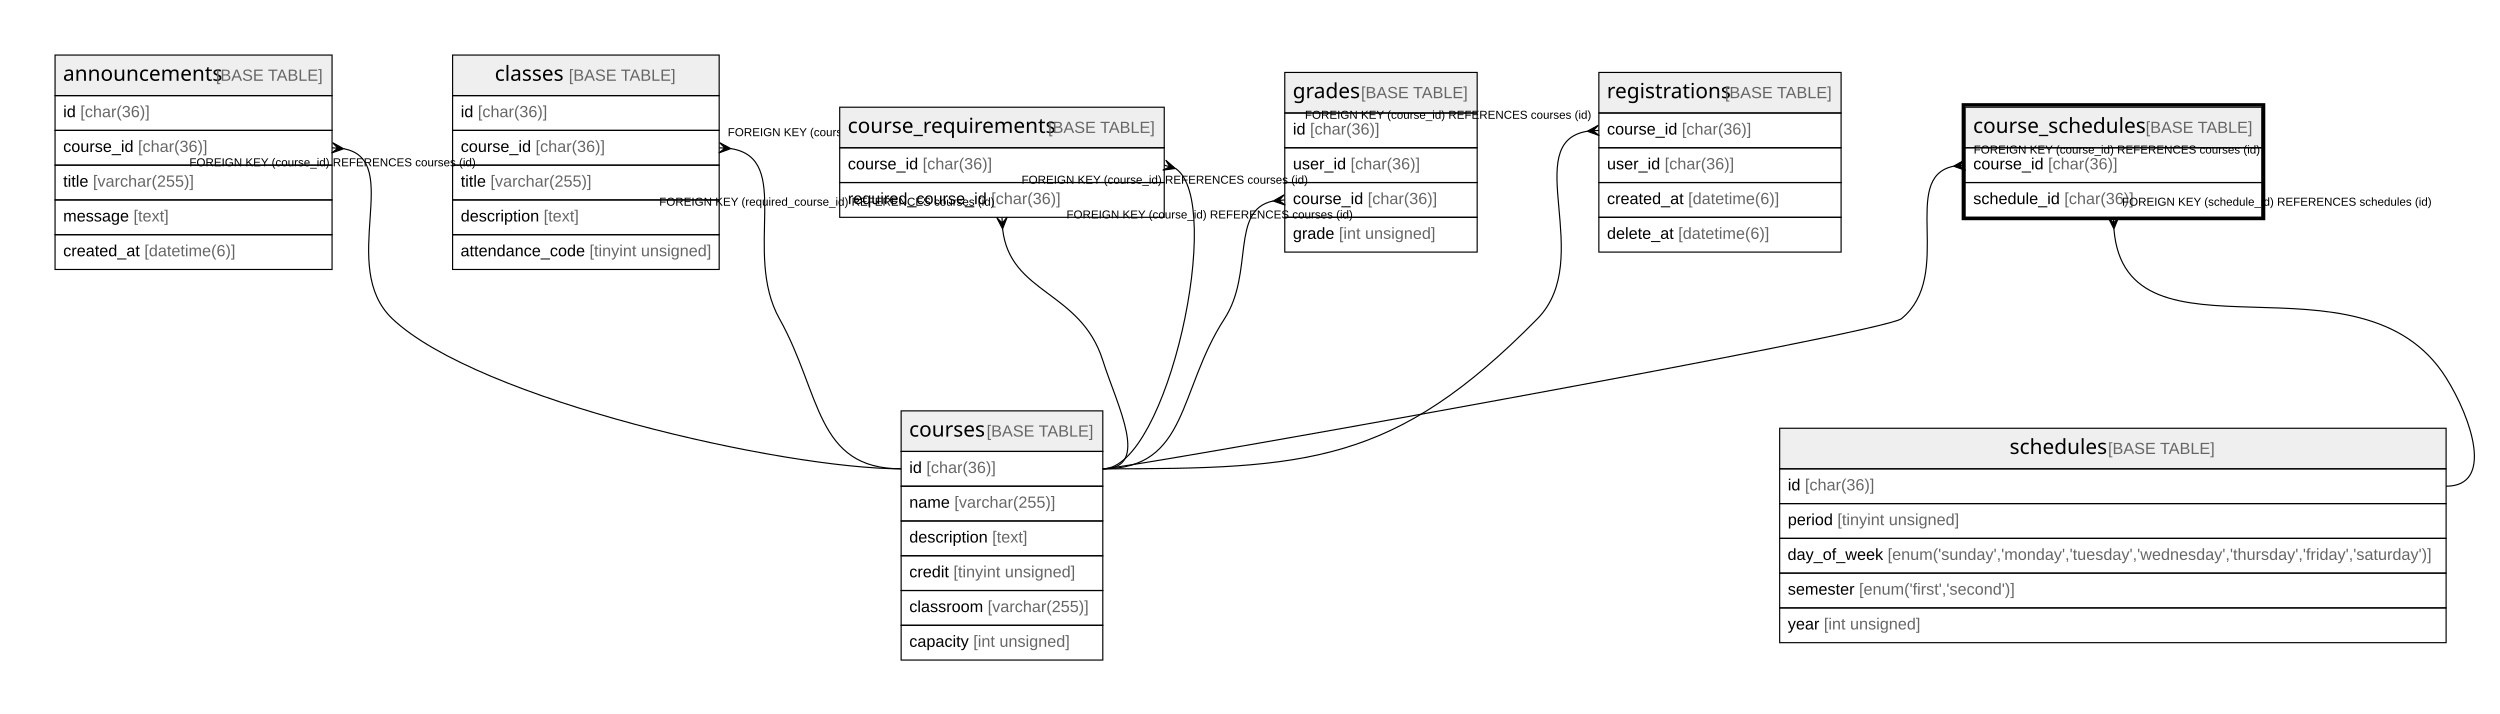
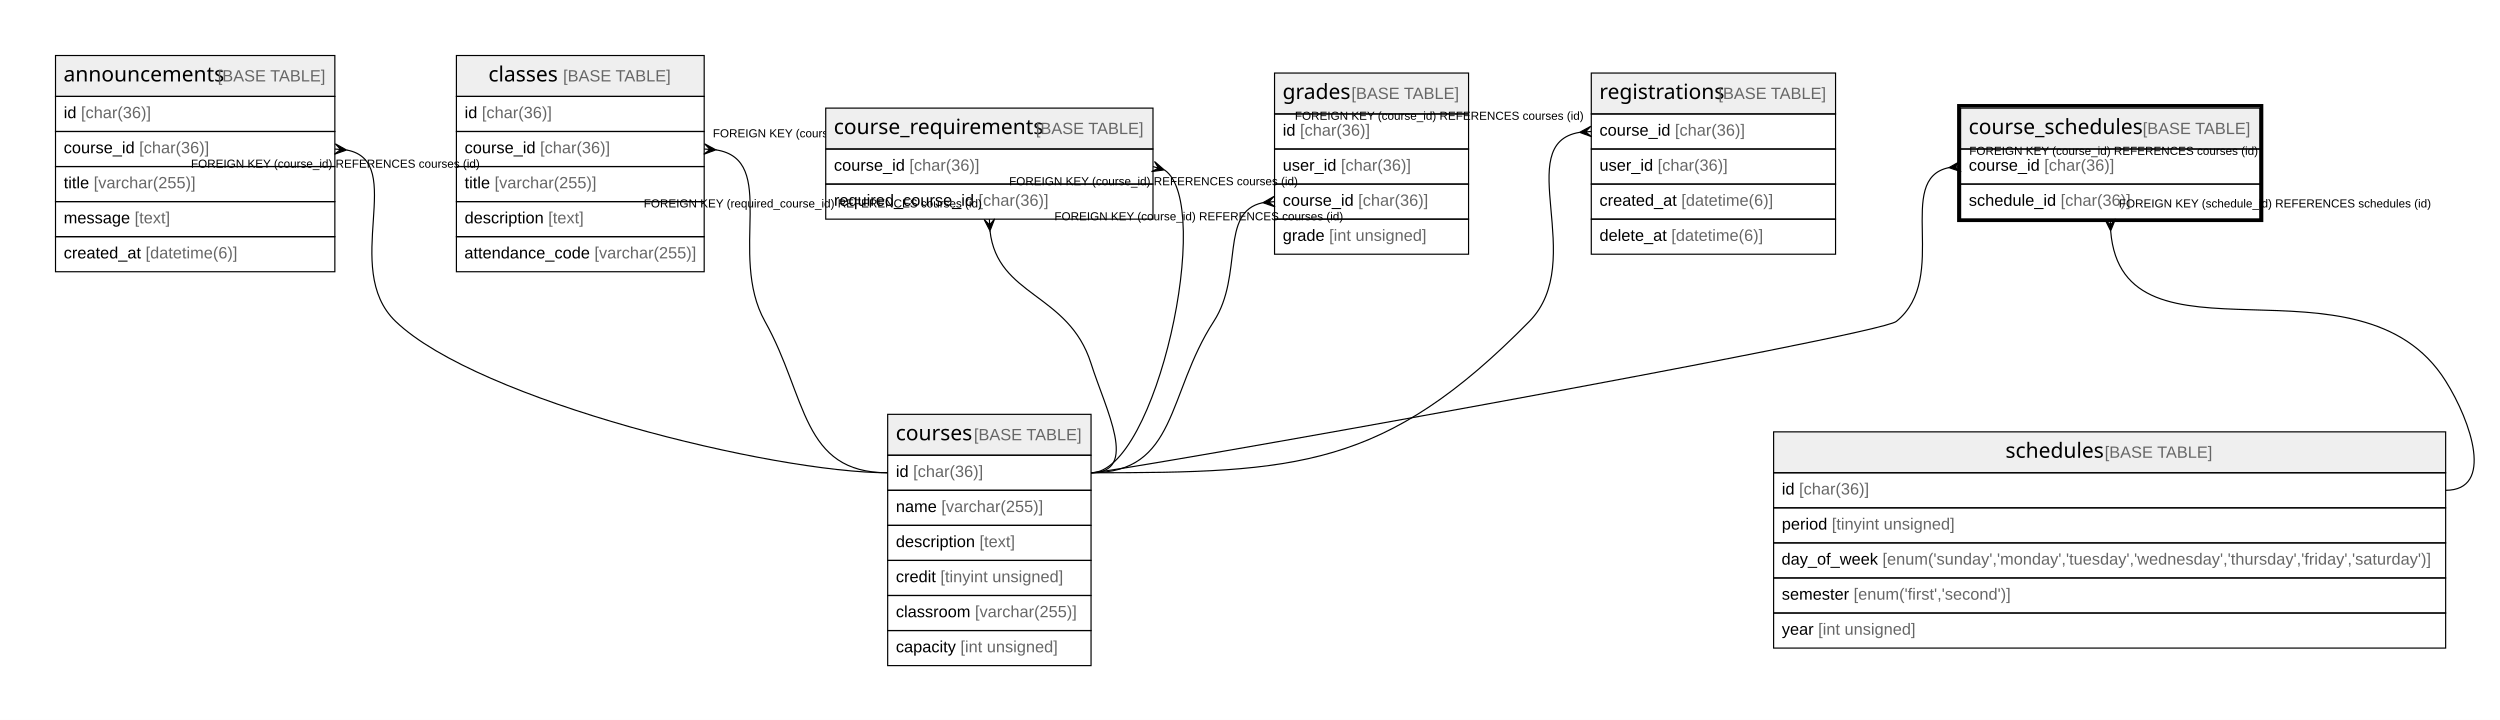
- <svg xmlns="http://www.w3.org/2000/svg" width="2157pt" height="616pt" viewBox="0.00 0.00 2157.00 616.00">
+ <svg xmlns="http://www.w3.org/2000/svg" width="2139pt" height="616pt" viewBox="0.00 0.00 2139.00 616.00">
  <g id="graph0" class="graph" transform="scale(1 1) rotate(0) translate(4 612)">
-     <polygon fill="#ffffff" stroke="transparent" points="-4,4 -4,-612 2153,-612 2153,4 -4,4" />
+     <polygon fill="#ffffff" stroke="transparent" points="-4,4 -4,-612 2135,-612 2135,4 -4,4" />
    <g id="node1" class="node">
-       <polygon fill="#efefef" stroke="transparent" points="1691.5,-484.5 1691.5,-519.5 1947.5,-519.5 1947.5,-484.5 1691.5,-484.5" />
-       <polygon fill="none" stroke="#000000" points="1691.5,-484.5 1691.5,-519.5 1947.5,-519.5 1947.5,-484.5 1691.5,-484.5" />
-       <text text-anchor="start" x="1698.352" y="-497.3" font-family="Arial Bold" font-size="18.00" fill="#000000">course_schedules</text>
-       <text text-anchor="start" x="1843.394" y="-497.3" font-family="Arial" font-size="14.00" fill="#000000"> </text>
-       <text text-anchor="start" x="1847.285" y="-497.3" font-family="Arial" font-size="14.00" fill="#666666">[BASE TABLE]</text>
-       <polygon fill="none" stroke="#000000" points="1691.5,-454.5 1691.5,-484.5 1947.5,-484.5 1947.5,-454.5 1691.5,-454.5" />
-       <text text-anchor="start" x="1698.5" y="-465.9" font-family="Arial" font-size="14.00" fill="#000000">course_id </text>
-       <text text-anchor="start" x="1763.071" y="-465.9" font-family="Arial" font-size="14.00" fill="#666666">[char(36)]</text>
-       <polygon fill="none" stroke="#000000" points="1691.5,-424.5 1691.5,-454.5 1947.5,-454.5 1947.5,-424.5 1691.5,-424.5" />
-       <text text-anchor="start" x="1698.5" y="-435.9" font-family="Arial" font-size="14.00" fill="#000000">schedule_id </text>
-       <text text-anchor="start" x="1777.082" y="-435.9" font-family="Arial" font-size="14.00" fill="#666666">[char(36)]</text>
-       <polygon fill="none" stroke="#000000" stroke-width="3" points="1690,-423.5 1690,-521.5 1949,-521.5 1949,-423.5 1690,-423.5" />
+       <polygon fill="#efefef" stroke="transparent" points="1673.5,-484.5 1673.5,-519.5 1929.5,-519.5 1929.5,-484.5 1673.5,-484.5" />
+       <polygon fill="none" stroke="#000000" points="1673.5,-484.5 1673.5,-519.5 1929.5,-519.5 1929.5,-484.5 1673.5,-484.5" />
+       <text text-anchor="start" x="1680.352" y="-497.3" font-family="Arial Bold" font-size="18.00" fill="#000000">course_schedules</text>
+       <text text-anchor="start" x="1825.394" y="-497.3" font-family="Arial" font-size="14.00" fill="#000000"> </text>
+       <text text-anchor="start" x="1829.285" y="-497.3" font-family="Arial" font-size="14.00" fill="#666666">[BASE TABLE]</text>
+       <polygon fill="none" stroke="#000000" points="1673.5,-454.5 1673.5,-484.5 1929.5,-484.5 1929.5,-454.5 1673.5,-454.5" />
+       <text text-anchor="start" x="1680.5" y="-465.9" font-family="Arial" font-size="14.00" fill="#000000">course_id </text>
+       <text text-anchor="start" x="1745.071" y="-465.9" font-family="Arial" font-size="14.00" fill="#666666">[char(36)]</text>
+       <polygon fill="none" stroke="#000000" points="1673.5,-424.5 1673.5,-454.5 1929.5,-454.5 1929.5,-424.5 1673.5,-424.5" />
+       <text text-anchor="start" x="1680.5" y="-435.9" font-family="Arial" font-size="14.00" fill="#000000">schedule_id </text>
+       <text text-anchor="start" x="1759.082" y="-435.9" font-family="Arial" font-size="14.00" fill="#666666">[char(36)]</text>
+       <polygon fill="none" stroke="#000000" stroke-width="3" points="1672,-423.5 1672,-521.5 1931,-521.5 1931,-423.5 1672,-423.5" />
    </g>
    <g id="node2" class="node">
-       <polygon fill="#efefef" stroke="transparent" points="773.5,-222.5 773.5,-257.5 947.5,-257.5 947.5,-222.5 773.5,-222.5" />
-       <polygon fill="none" stroke="#000000" points="773.5,-222.5 773.5,-257.5 947.5,-257.5 947.5,-222.5 773.5,-222.5" />
-       <text text-anchor="start" x="780.368" y="-235.3" font-family="Arial Bold" font-size="18.00" fill="#000000">courses</text>
-       <text text-anchor="start" x="843.379" y="-235.3" font-family="Arial" font-size="14.00" fill="#000000"> </text>
-       <text text-anchor="start" x="847.269" y="-235.3" font-family="Arial" font-size="14.00" fill="#666666">[BASE TABLE]</text>
-       <polygon fill="none" stroke="#000000" points="773.5,-192.5 773.5,-222.5 947.5,-222.5 947.5,-192.5 773.5,-192.5" />
-       <text text-anchor="start" x="780.5" y="-203.9" font-family="Arial" font-size="14.00" fill="#000000">id </text>
-       <text text-anchor="start" x="795.28" y="-203.9" font-family="Arial" font-size="14.00" fill="#666666">[char(36)]</text>
-       <polygon fill="none" stroke="#000000" points="773.5,-162.5 773.5,-192.5 947.5,-192.5 947.5,-162.5 773.5,-162.5" />
-       <text text-anchor="start" x="780.5" y="-173.9" font-family="Arial" font-size="14.00" fill="#000000">name </text>
-       <text text-anchor="start" x="819.399" y="-173.9" font-family="Arial" font-size="14.00" fill="#666666">[varchar(255)]</text>
-       <polygon fill="none" stroke="#000000" points="773.5,-132.5 773.5,-162.5 947.5,-162.5 947.5,-132.5 773.5,-132.5" />
-       <text text-anchor="start" x="780.5" y="-143.9" font-family="Arial" font-size="14.00" fill="#000000">description </text>
-       <text text-anchor="start" x="852.068" y="-143.9" font-family="Arial" font-size="14.00" fill="#666666">[text]</text>
-       <polygon fill="none" stroke="#000000" points="773.5,-102.5 773.5,-132.5 947.5,-132.5 947.5,-102.5 773.5,-102.5" />
-       <text text-anchor="start" x="780.5" y="-113.9" font-family="Arial" font-size="14.00" fill="#000000">credit </text>
-       <text text-anchor="start" x="818.614" y="-113.9" font-family="Arial" font-size="14.00" fill="#666666">[tinyint unsigned]</text>
-       <polygon fill="none" stroke="#000000" points="773.5,-72.5 773.5,-102.5 947.5,-102.5 947.5,-72.5 773.5,-72.5" />
-       <text text-anchor="start" x="780.5" y="-83.9" font-family="Arial" font-size="14.00" fill="#000000">classroom </text>
-       <text text-anchor="start" x="848.166" y="-83.9" font-family="Arial" font-size="14.00" fill="#666666">[varchar(255)]</text>
-       <polygon fill="none" stroke="#000000" points="773.5,-42.5 773.5,-72.5 947.5,-72.5 947.5,-42.5 773.5,-42.5" />
-       <text text-anchor="start" x="780.5" y="-53.9" font-family="Arial" font-size="14.00" fill="#000000">capacity </text>
-       <text text-anchor="start" x="835.736" y="-53.9" font-family="Arial" font-size="14.00" fill="#666666">[int unsigned]</text>
+       <polygon fill="#efefef" stroke="transparent" points="755.5,-222.5 755.5,-257.5 929.5,-257.5 929.5,-222.5 755.5,-222.5" />
+       <polygon fill="none" stroke="#000000" points="755.5,-222.5 755.5,-257.5 929.5,-257.5 929.5,-222.5 755.5,-222.5" />
+       <text text-anchor="start" x="762.368" y="-235.3" font-family="Arial Bold" font-size="18.00" fill="#000000">courses</text>
+       <text text-anchor="start" x="825.379" y="-235.3" font-family="Arial" font-size="14.00" fill="#000000"> </text>
+       <text text-anchor="start" x="829.269" y="-235.3" font-family="Arial" font-size="14.00" fill="#666666">[BASE TABLE]</text>
+       <polygon fill="none" stroke="#000000" points="755.5,-192.5 755.5,-222.5 929.5,-222.5 929.5,-192.5 755.5,-192.5" />
+       <text text-anchor="start" x="762.5" y="-203.9" font-family="Arial" font-size="14.00" fill="#000000">id </text>
+       <text text-anchor="start" x="777.28" y="-203.9" font-family="Arial" font-size="14.00" fill="#666666">[char(36)]</text>
+       <polygon fill="none" stroke="#000000" points="755.5,-162.5 755.5,-192.5 929.5,-192.5 929.5,-162.5 755.5,-162.5" />
+       <text text-anchor="start" x="762.5" y="-173.9" font-family="Arial" font-size="14.00" fill="#000000">name </text>
+       <text text-anchor="start" x="801.399" y="-173.9" font-family="Arial" font-size="14.00" fill="#666666">[varchar(255)]</text>
+       <polygon fill="none" stroke="#000000" points="755.5,-132.5 755.5,-162.5 929.5,-162.5 929.5,-132.5 755.5,-132.5" />
+       <text text-anchor="start" x="762.5" y="-143.9" font-family="Arial" font-size="14.00" fill="#000000">description </text>
+       <text text-anchor="start" x="834.068" y="-143.9" font-family="Arial" font-size="14.00" fill="#666666">[text]</text>
+       <polygon fill="none" stroke="#000000" points="755.5,-102.5 755.5,-132.5 929.5,-132.5 929.5,-102.5 755.5,-102.5" />
+       <text text-anchor="start" x="762.5" y="-113.9" font-family="Arial" font-size="14.00" fill="#000000">credit </text>
+       <text text-anchor="start" x="800.614" y="-113.9" font-family="Arial" font-size="14.00" fill="#666666">[tinyint unsigned]</text>
+       <polygon fill="none" stroke="#000000" points="755.5,-72.5 755.5,-102.5 929.5,-102.5 929.5,-72.5 755.5,-72.5" />
+       <text text-anchor="start" x="762.5" y="-83.9" font-family="Arial" font-size="14.00" fill="#000000">classroom </text>
+       <text text-anchor="start" x="830.166" y="-83.9" font-family="Arial" font-size="14.00" fill="#666666">[varchar(255)]</text>
+       <polygon fill="none" stroke="#000000" points="755.5,-42.5 755.5,-72.5 929.5,-72.5 929.5,-42.5 755.5,-42.5" />
+       <text text-anchor="start" x="762.5" y="-53.9" font-family="Arial" font-size="14.00" fill="#000000">capacity </text>
+       <text text-anchor="start" x="817.736" y="-53.9" font-family="Arial" font-size="14.00" fill="#666666">[int unsigned]</text>
    </g>
    <g id="edge1" class="edge">
-       <path fill="none" stroke="#000000" d="M1681.503,-468.578C1634.198,-458.859 1683.114,-374.816 1636.5,-337 1621.377,-324.731 966.974,-207.5 947.5,-207.5" />
-       <polygon fill="#000000" stroke="#000000" points="1681.542,-468.582 1691.087,-473.981 1686.521,-469.041 1691.5,-469.5 1691.5,-469.5 1691.5,-469.5 1686.521,-469.041 1691.913,-465.019 1681.542,-468.582 1681.542,-468.582" />
-       <text text-anchor="start" x="1698.886" y="-479.5" font-family="Arial" font-size="10.00" fill="#000000">FOREIGN KEY (course_id) REFERENCES courses (id)</text>
+       <path fill="none" stroke="#000000" d="M1663.503,-468.578C1616.198,-458.859 1665.114,-374.816 1618.5,-337 1603.377,-324.731 948.974,-207.5 929.5,-207.5" />
+       <polygon fill="#000000" stroke="#000000" points="1663.542,-468.582 1673.087,-473.981 1668.521,-469.041 1673.5,-469.5 1673.5,-469.5 1673.5,-469.5 1668.521,-469.041 1673.913,-465.019 1663.542,-468.582 1663.542,-468.582" />
+       <text text-anchor="start" x="1680.886" y="-479.5" font-family="Arial" font-size="10.00" fill="#000000">FOREIGN KEY (course_id) REFERENCES courses (id)</text>
    </g>
    <g id="node8" class="node">
-       <polygon fill="#efefef" stroke="transparent" points="1531.5,-207.5 1531.5,-242.5 2106.5,-242.5 2106.5,-207.5 1531.5,-207.5" />
-       <polygon fill="none" stroke="#000000" points="1531.5,-207.5 1531.5,-242.5 2106.5,-242.5 2106.5,-207.5 1531.5,-207.5" />
-       <text text-anchor="start" x="1729.861" y="-220.3" font-family="Arial Bold" font-size="18.00" fill="#000000">schedules</text>
-       <text text-anchor="start" x="1810.886" y="-220.3" font-family="Arial" font-size="14.00" fill="#000000"> </text>
-       <text text-anchor="start" x="1814.776" y="-220.3" font-family="Arial" font-size="14.00" fill="#666666">[BASE TABLE]</text>
-       <polygon fill="none" stroke="#000000" points="1531.5,-177.5 1531.5,-207.5 2106.5,-207.5 2106.5,-177.5 1531.5,-177.5" />
-       <text text-anchor="start" x="1538.5" y="-188.9" font-family="Arial" font-size="14.00" fill="#000000">id </text>
-       <text text-anchor="start" x="1553.28" y="-188.9" font-family="Arial" font-size="14.00" fill="#666666">[char(36)]</text>
-       <polygon fill="none" stroke="#000000" points="1531.5,-147.5 1531.5,-177.5 2106.5,-177.5 2106.5,-147.5 1531.5,-147.5" />
-       <text text-anchor="start" x="1538.5" y="-158.9" font-family="Arial" font-size="14.00" fill="#000000">period </text>
-       <text text-anchor="start" x="1581.288" y="-158.9" font-family="Arial" font-size="14.00" fill="#666666">[tinyint unsigned]</text>
-       <polygon fill="none" stroke="#000000" points="1531.5,-117.5 1531.5,-147.5 2106.5,-147.5 2106.5,-117.5 1531.5,-117.5" />
-       <text text-anchor="start" x="1538.276" y="-128.9" font-family="Arial" font-size="14.00" fill="#000000">day_of_week </text>
-       <text text-anchor="start" x="1624.642" y="-128.9" font-family="Arial" font-size="14.00" fill="#666666">[enum('sunday','monday','tuesday','wednesday','thursday','friday','saturday')]</text>
-       <polygon fill="none" stroke="#000000" points="1531.5,-87.5 1531.5,-117.5 2106.5,-117.5 2106.5,-87.5 1531.5,-87.5" />
-       <text text-anchor="start" x="1538.5" y="-98.9" font-family="Arial" font-size="14.00" fill="#000000">semester </text>
-       <text text-anchor="start" x="1599.95" y="-98.9" font-family="Arial" font-size="14.00" fill="#666666">[enum('first','second')]</text>
-       <polygon fill="none" stroke="#000000" points="1531.5,-57.5 1531.5,-87.5 2106.5,-87.5 2106.5,-57.5 1531.5,-57.5" />
-       <text text-anchor="start" x="1538.5" y="-68.9" font-family="Arial" font-size="14.00" fill="#000000">year </text>
-       <text text-anchor="start" x="1569.616" y="-68.9" font-family="Arial" font-size="14.00" fill="#666666">[int unsigned]</text>
+       <polygon fill="#efefef" stroke="transparent" points="1513.5,-207.5 1513.5,-242.5 2088.5,-242.5 2088.5,-207.5 1513.5,-207.5" />
+       <polygon fill="none" stroke="#000000" points="1513.5,-207.5 1513.5,-242.5 2088.5,-242.5 2088.5,-207.5 1513.5,-207.5" />
+       <text text-anchor="start" x="1711.861" y="-220.3" font-family="Arial Bold" font-size="18.00" fill="#000000">schedules</text>
+       <text text-anchor="start" x="1792.886" y="-220.3" font-family="Arial" font-size="14.00" fill="#000000"> </text>
+       <text text-anchor="start" x="1796.776" y="-220.3" font-family="Arial" font-size="14.00" fill="#666666">[BASE TABLE]</text>
+       <polygon fill="none" stroke="#000000" points="1513.5,-177.5 1513.5,-207.5 2088.5,-207.5 2088.5,-177.5 1513.5,-177.5" />
+       <text text-anchor="start" x="1520.5" y="-188.9" font-family="Arial" font-size="14.00" fill="#000000">id </text>
+       <text text-anchor="start" x="1535.28" y="-188.9" font-family="Arial" font-size="14.00" fill="#666666">[char(36)]</text>
+       <polygon fill="none" stroke="#000000" points="1513.5,-147.5 1513.5,-177.5 2088.5,-177.5 2088.5,-147.5 1513.5,-147.5" />
+       <text text-anchor="start" x="1520.5" y="-158.9" font-family="Arial" font-size="14.00" fill="#000000">period </text>
+       <text text-anchor="start" x="1563.288" y="-158.9" font-family="Arial" font-size="14.00" fill="#666666">[tinyint unsigned]</text>
+       <polygon fill="none" stroke="#000000" points="1513.5,-117.5 1513.5,-147.5 2088.5,-147.5 2088.5,-117.5 1513.5,-117.5" />
+       <text text-anchor="start" x="1520.276" y="-128.9" font-family="Arial" font-size="14.00" fill="#000000">day_of_week </text>
+       <text text-anchor="start" x="1606.642" y="-128.9" font-family="Arial" font-size="14.00" fill="#666666">[enum('sunday','monday','tuesday','wednesday','thursday','friday','saturday')]</text>
+       <polygon fill="none" stroke="#000000" points="1513.5,-87.5 1513.5,-117.5 2088.5,-117.5 2088.5,-87.5 1513.5,-87.5" />
+       <text text-anchor="start" x="1520.5" y="-98.9" font-family="Arial" font-size="14.00" fill="#000000">semester </text>
+       <text text-anchor="start" x="1581.95" y="-98.9" font-family="Arial" font-size="14.00" fill="#666666">[enum('first','second')]</text>
+       <polygon fill="none" stroke="#000000" points="1513.5,-57.5 1513.5,-87.5 2088.5,-87.5 2088.5,-57.5 1513.5,-57.5" />
+       <text text-anchor="start" x="1520.5" y="-68.9" font-family="Arial" font-size="14.00" fill="#000000">year </text>
+       <text text-anchor="start" x="1551.616" y="-68.9" font-family="Arial" font-size="14.00" fill="#666666">[int unsigned]</text>
    </g>
    <g id="edge8" class="edge">
-       <path fill="none" stroke="#000000" d="M1819.904,-414.215C1830.162,-288.962 2033.108,-402.908 2106.5,-286 2128.595,-250.805 2148.056,-192.5 2106.5,-192.5" />
-       <polygon fill="#000000" stroke="#000000" points="1819.892,-414.508 1815.004,-424.323 1819.696,-419.504 1819.5,-424.5 1819.5,-424.5 1819.5,-424.5 1819.696,-419.504 1823.996,-424.677 1819.892,-414.508 1819.892,-414.508" />
-       <text text-anchor="start" x="1826.878" y="-434.5" font-family="Arial" font-size="10.00" fill="#000000">FOREIGN KEY (schedule_id) REFERENCES schedules (id)</text>
+       <path fill="none" stroke="#000000" d="M1801.904,-414.215C1812.162,-288.962 2015.108,-402.908 2088.5,-286 2110.595,-250.805 2130.056,-192.5 2088.5,-192.5" />
+       <polygon fill="#000000" stroke="#000000" points="1801.892,-414.508 1797.004,-424.323 1801.696,-419.504 1801.5,-424.5 1801.5,-424.5 1801.5,-424.5 1801.696,-419.504 1805.996,-424.677 1801.892,-414.508 1801.892,-414.508" />
+       <text text-anchor="start" x="1808.878" y="-434.5" font-family="Arial" font-size="10.00" fill="#000000">FOREIGN KEY (schedule_id) REFERENCES schedules (id)</text>
    </g>
    <g id="node3" class="node">
      <polygon fill="#efefef" stroke="transparent" points="43.5,-529.5 43.5,-564.5 282.5,-564.5 282.5,-529.5 43.5,-529.5" />
      <polygon fill="none" stroke="#000000" points="43.5,-529.5 43.5,-564.5 282.5,-564.5 282.5,-529.5 43.5,-529.5" />
      <text text-anchor="start" x="50.348" y="-542.3" font-family="Arial Bold" font-size="18.00" fill="#000000">announcements</text>
      <text text-anchor="start" x="178.398" y="-542.3" font-family="Arial" font-size="14.00" fill="#000000"> </text>
      <text text-anchor="start" x="182.289" y="-542.3" font-family="Arial" font-size="14.00" fill="#666666">[BASE TABLE]</text>
      <polygon fill="none" stroke="#000000" points="43.5,-499.5 43.5,-529.5 282.5,-529.5 282.5,-499.5 43.5,-499.5" />
      <text text-anchor="start" x="50.5" y="-510.9" font-family="Arial" font-size="14.00" fill="#000000">id </text>
      <text text-anchor="start" x="65.28" y="-510.9" font-family="Arial" font-size="14.00" fill="#666666">[char(36)]</text>
      <polygon fill="none" stroke="#000000" points="43.5,-469.5 43.5,-499.5 282.5,-499.5 282.5,-469.5 43.5,-469.5" />
      <text text-anchor="start" x="50.5" y="-480.9" font-family="Arial" font-size="14.00" fill="#000000">course_id </text>
      <text text-anchor="start" x="115.071" y="-480.9" font-family="Arial" font-size="14.00" fill="#666666">[char(36)]</text>
      <polygon fill="none" stroke="#000000" points="43.5,-439.5 43.5,-469.5 282.5,-469.5 282.5,-439.5 43.5,-439.5" />
      <text text-anchor="start" x="50.5" y="-450.9" font-family="Arial" font-size="14.00" fill="#000000">title </text>
      <text text-anchor="start" x="76.168" y="-450.9" font-family="Arial" font-size="14.00" fill="#666666">[varchar(255)]</text>
      <polygon fill="none" stroke="#000000" points="43.5,-409.5 43.5,-439.5 282.5,-439.5 282.5,-409.5 43.5,-409.5" />
      <text text-anchor="start" x="50.5" y="-420.9" font-family="Arial" font-size="14.00" fill="#000000">message </text>
      <text text-anchor="start" x="111.182" y="-420.9" font-family="Arial" font-size="14.00" fill="#666666">[text]</text>
      <polygon fill="none" stroke="#000000" points="43.5,-379.5 43.5,-409.5 282.5,-409.5 282.5,-379.5 43.5,-379.5" />
      <text text-anchor="start" x="50.5" y="-390.9" font-family="Arial" font-size="14.00" fill="#000000">created_at </text>
      <text text-anchor="start" x="120.528" y="-390.9" font-family="Arial" font-size="14.00" fill="#666666">[datetime(6)]</text>
    </g>
    <g id="edge2" class="edge">
-       <path fill="none" stroke="#000000" d="M292.713,-483.631C344.935,-473.756 286.843,-382.238 334.5,-337 408.269,-266.976 671.788,-207.5 773.5,-207.5" />
-       <polygon fill="#000000" stroke="#000000" points="292.464,-483.652 282.118,-480.016 287.482,-484.076 282.5,-484.5 282.5,-484.5 282.5,-484.5 287.482,-484.076 282.882,-488.984 292.464,-483.652 292.464,-483.652" />
+       <path fill="none" stroke="#000000" d="M292.715,-483.633C344.964,-473.786 287.105,-382.512 334.5,-337 405.101,-269.204 657.618,-207.5 755.5,-207.5" />
+       <polygon fill="#000000" stroke="#000000" points="292.464,-483.654 282.12,-480.016 287.482,-484.077 282.5,-484.5 282.5,-484.5 282.5,-484.5 287.482,-484.077 282.88,-488.984 292.464,-483.654 292.464,-483.654" />
      <text text-anchor="start" x="159.386" y="-468.5" font-family="Arial" font-size="10.00" fill="#000000">FOREIGN KEY (course_id) REFERENCES courses (id)</text>
    </g>
    <g id="node4" class="node">
-       <polygon fill="#efefef" stroke="transparent" points="386.5,-529.5 386.5,-564.5 616.5,-564.5 616.5,-529.5 386.5,-529.5" />
-       <polygon fill="none" stroke="#000000" points="386.5,-529.5 386.5,-564.5 616.5,-564.5 616.5,-529.5 386.5,-529.5" />
-       <text text-anchor="start" x="422.87" y="-542.3" font-family="Arial Bold" font-size="18.00" fill="#000000">classes</text>
-       <text text-anchor="start" x="482.876" y="-542.3" font-family="Arial" font-size="14.00" fill="#000000"> </text>
-       <text text-anchor="start" x="486.767" y="-542.3" font-family="Arial" font-size="14.00" fill="#666666">[BASE TABLE]</text>
-       <polygon fill="none" stroke="#000000" points="386.5,-499.5 386.5,-529.5 616.5,-529.5 616.5,-499.5 386.5,-499.5" />
+       <polygon fill="#efefef" stroke="transparent" points="386.5,-529.5 386.5,-564.5 598.5,-564.5 598.5,-529.5 386.5,-529.5" />
+       <polygon fill="none" stroke="#000000" points="386.5,-529.5 386.5,-564.5 598.5,-564.5 598.5,-529.5 386.5,-529.5" />
+       <text text-anchor="start" x="413.87" y="-542.3" font-family="Arial Bold" font-size="18.00" fill="#000000">classes</text>
+       <text text-anchor="start" x="473.876" y="-542.3" font-family="Arial" font-size="14.00" fill="#000000"> </text>
+       <text text-anchor="start" x="477.767" y="-542.3" font-family="Arial" font-size="14.00" fill="#666666">[BASE TABLE]</text>
+       <polygon fill="none" stroke="#000000" points="386.5,-499.5 386.5,-529.5 598.5,-529.5 598.5,-499.5 386.5,-499.5" />
      <text text-anchor="start" x="393.5" y="-510.9" font-family="Arial" font-size="14.00" fill="#000000">id </text>
      <text text-anchor="start" x="408.28" y="-510.9" font-family="Arial" font-size="14.00" fill="#666666">[char(36)]</text>
-       <polygon fill="none" stroke="#000000" points="386.5,-469.5 386.5,-499.5 616.5,-499.5 616.5,-469.5 386.5,-469.5" />
+       <polygon fill="none" stroke="#000000" points="386.5,-469.5 386.5,-499.5 598.5,-499.5 598.5,-469.5 386.5,-469.5" />
      <text text-anchor="start" x="393.5" y="-480.9" font-family="Arial" font-size="14.00" fill="#000000">course_id </text>
      <text text-anchor="start" x="458.071" y="-480.9" font-family="Arial" font-size="14.00" fill="#666666">[char(36)]</text>
-       <polygon fill="none" stroke="#000000" points="386.5,-439.5 386.5,-469.5 616.5,-469.5 616.5,-439.5 386.5,-439.5" />
+       <polygon fill="none" stroke="#000000" points="386.5,-439.5 386.5,-469.5 598.5,-469.5 598.5,-439.5 386.5,-439.5" />
      <text text-anchor="start" x="393.5" y="-450.9" font-family="Arial" font-size="14.00" fill="#000000">title </text>
      <text text-anchor="start" x="419.168" y="-450.9" font-family="Arial" font-size="14.00" fill="#666666">[varchar(255)]</text>
-       <polygon fill="none" stroke="#000000" points="386.5,-409.5 386.5,-439.5 616.5,-439.5 616.5,-409.5 386.5,-409.5" />
+       <polygon fill="none" stroke="#000000" points="386.5,-409.5 386.5,-439.5 598.5,-439.5 598.5,-409.5 386.5,-409.5" />
      <text text-anchor="start" x="393.5" y="-420.9" font-family="Arial" font-size="14.00" fill="#000000">description </text>
      <text text-anchor="start" x="465.068" y="-420.9" font-family="Arial" font-size="14.00" fill="#666666">[text]</text>
-       <polygon fill="none" stroke="#000000" points="386.5,-379.5 386.5,-409.5 616.5,-409.5 616.5,-379.5 386.5,-379.5" />
-       <text text-anchor="start" x="393.343" y="-390.9" font-family="Arial" font-size="14.00" fill="#000000">attendance_code </text>
-       <text text-anchor="start" x="504.623" y="-390.9" font-family="Arial" font-size="14.00" fill="#666666">[tinyint unsigned]</text>
+       <polygon fill="none" stroke="#000000" points="386.5,-379.5 386.5,-409.5 598.5,-409.5 598.5,-379.5 386.5,-379.5" />
+       <text text-anchor="start" x="393.3" y="-390.9" font-family="Arial" font-size="14.00" fill="#000000">attendance_code </text>
+       <text text-anchor="start" x="504.581" y="-390.9" font-family="Arial" font-size="14.00" fill="#666666">[varchar(255)]</text>
    </g>
    <g id="edge3" class="edge">
-       <path fill="none" stroke="#000000" d="M626.518,-483.792C680.821,-475.414 636.349,-394.462 668.5,-337 704.68,-272.336 699.403,-207.5 773.5,-207.5" />
-       <polygon fill="#000000" stroke="#000000" points="626.475,-483.795 616.183,-480.011 621.488,-484.147 616.5,-484.5 616.5,-484.5 616.5,-484.5 621.488,-484.147 616.817,-488.989 626.475,-483.795 626.475,-483.795" />
-       <text text-anchor="start" x="623.886" y="-494.5" font-family="Arial" font-size="10.00" fill="#000000">FOREIGN KEY (course_id) REFERENCES courses (id)</text>
+       <path fill="none" stroke="#000000" d="M608.518,-483.792C662.821,-475.414 618.349,-394.462 650.5,-337 686.68,-272.336 681.403,-207.5 755.5,-207.5" />
+       <polygon fill="#000000" stroke="#000000" points="608.475,-483.795 598.183,-480.011 603.488,-484.147 598.5,-484.5 598.5,-484.5 598.5,-484.5 603.488,-484.147 598.817,-488.989 608.475,-483.795 608.475,-483.795" />
+       <text text-anchor="start" x="605.886" y="-494.5" font-family="Arial" font-size="10.00" fill="#000000">FOREIGN KEY (course_id) REFERENCES courses (id)</text>
    </g>
    <g id="node5" class="node">
-       <polygon fill="#efefef" stroke="transparent" points="720.5,-484.5 720.5,-519.5 1000.5,-519.5 1000.5,-484.5 720.5,-484.5" />
-       <polygon fill="none" stroke="#000000" points="720.5,-484.5 720.5,-519.5 1000.5,-519.5 1000.5,-484.5 720.5,-484.5" />
-       <text text-anchor="start" x="727.36" y="-497.3" font-family="Arial Bold" font-size="18.00" fill="#000000">course_requirements</text>
-       <text text-anchor="start" x="896.387" y="-497.3" font-family="Arial" font-size="14.00" fill="#000000"> </text>
-       <text text-anchor="start" x="900.277" y="-497.3" font-family="Arial" font-size="14.00" fill="#666666">[BASE TABLE]</text>
-       <polygon fill="none" stroke="#000000" points="720.5,-454.5 720.5,-484.5 1000.5,-484.5 1000.5,-454.5 720.5,-454.5" />
-       <text text-anchor="start" x="727.5" y="-465.9" font-family="Arial" font-size="14.00" fill="#000000">course_id </text>
-       <text text-anchor="start" x="792.071" y="-465.9" font-family="Arial" font-size="14.00" fill="#666666">[char(36)]</text>
-       <polygon fill="none" stroke="#000000" points="720.5,-424.5 720.5,-454.5 1000.5,-454.5 1000.5,-424.5 720.5,-424.5" />
-       <text text-anchor="start" x="727.5" y="-435.9" font-family="Arial" font-size="14.00" fill="#000000">required_course_id </text>
-       <text text-anchor="start" x="851.194" y="-435.9" font-family="Arial" font-size="14.00" fill="#666666">[char(36)]</text>
+       <polygon fill="#efefef" stroke="transparent" points="702.5,-484.5 702.5,-519.5 982.5,-519.5 982.5,-484.5 702.5,-484.5" />
+       <polygon fill="none" stroke="#000000" points="702.5,-484.5 702.5,-519.5 982.5,-519.5 982.5,-484.5 702.5,-484.5" />
+       <text text-anchor="start" x="709.36" y="-497.3" font-family="Arial Bold" font-size="18.00" fill="#000000">course_requirements</text>
+       <text text-anchor="start" x="878.387" y="-497.3" font-family="Arial" font-size="14.00" fill="#000000"> </text>
+       <text text-anchor="start" x="882.277" y="-497.3" font-family="Arial" font-size="14.00" fill="#666666">[BASE TABLE]</text>
+       <polygon fill="none" stroke="#000000" points="702.5,-454.5 702.5,-484.5 982.5,-484.5 982.5,-454.5 702.5,-454.5" />
+       <text text-anchor="start" x="709.5" y="-465.9" font-family="Arial" font-size="14.00" fill="#000000">course_id </text>
+       <text text-anchor="start" x="774.071" y="-465.9" font-family="Arial" font-size="14.00" fill="#666666">[char(36)]</text>
+       <polygon fill="none" stroke="#000000" points="702.5,-424.5 702.5,-454.5 982.5,-454.5 982.5,-424.5 702.5,-424.5" />
+       <text text-anchor="start" x="709.5" y="-435.9" font-family="Arial" font-size="14.00" fill="#000000">required_course_id </text>
+       <text text-anchor="start" x="833.194" y="-435.9" font-family="Arial" font-size="14.00" fill="#666666">[char(36)]</text>
    </g>
    <g id="edge4" class="edge">
-       <path fill="none" stroke="#000000" d="M1010.346,-466.558C1053.252,-437.773 1003.189,-207.5 947.5,-207.5" />
-       <polygon fill="#000000" stroke="#000000" points="1010.081,-466.637 999.212,-465.188 1005.291,-468.068 1000.5,-469.5 1000.5,-469.5 1000.5,-469.5 1005.291,-468.068 1001.788,-473.812 1010.081,-466.637 1010.081,-466.637" />
-       <text text-anchor="start" x="877.386" y="-453.5" font-family="Arial" font-size="10.00" fill="#000000">FOREIGN KEY (course_id) REFERENCES courses (id)</text>
+       <path fill="none" stroke="#000000" d="M992.346,-466.558C1035.252,-437.773 985.189,-207.5 929.5,-207.5" />
+       <polygon fill="#000000" stroke="#000000" points="992.081,-466.637 981.212,-465.188 987.291,-468.068 982.5,-469.5 982.5,-469.5 982.5,-469.5 987.291,-468.068 983.788,-473.812 992.081,-466.637 992.081,-466.637" />
+       <text text-anchor="start" x="859.386" y="-453.5" font-family="Arial" font-size="10.00" fill="#000000">FOREIGN KEY (course_id) REFERENCES courses (id)</text>
    </g>
    <g id="edge5" class="edge">
-       <path fill="none" stroke="#000000" d="M861.04,-414.481C867.408,-357.966 928.289,-361.629 947.5,-301 960.052,-261.386 989.056,-207.5 947.5,-207.5" />
-       <polygon fill="#000000" stroke="#000000" points="861.038,-414.514 856.006,-424.258 860.769,-419.507 860.5,-424.5 860.5,-424.5 860.5,-424.5 860.769,-419.507 864.994,-424.742 861.038,-414.514 861.038,-414.514" />
-       <text text-anchor="start" x="564.77" y="-434.5" font-family="Arial" font-size="10.00" fill="#000000">FOREIGN KEY (required_course_id) REFERENCES courses (id)</text>
+       <path fill="none" stroke="#000000" d="M843.04,-414.481C849.408,-357.966 910.289,-361.629 929.5,-301 942.052,-261.386 971.056,-207.5 929.5,-207.5" />
+       <polygon fill="#000000" stroke="#000000" points="843.038,-414.514 838.006,-424.258 842.769,-419.507 842.5,-424.5 842.5,-424.5 842.5,-424.5 842.769,-419.507 846.994,-424.742 843.038,-414.514 843.038,-414.514" />
+       <text text-anchor="start" x="546.77" y="-434.5" font-family="Arial" font-size="10.00" fill="#000000">FOREIGN KEY (required_course_id) REFERENCES courses (id)</text>
    </g>
    <g id="node6" class="node">
-       <polygon fill="#efefef" stroke="transparent" points="1104.5,-514.5 1104.5,-549.5 1270.5,-549.5 1270.5,-514.5 1104.5,-514.5" />
-       <polygon fill="none" stroke="#000000" points="1104.5,-514.5 1104.5,-549.5 1270.5,-549.5 1270.5,-514.5 1104.5,-514.5" />
-       <text text-anchor="start" x="1111.365" y="-527.3" font-family="Arial Bold" font-size="18.00" fill="#000000">grades</text>
-       <text text-anchor="start" x="1166.382" y="-527.3" font-family="Arial" font-size="14.00" fill="#000000"> </text>
-       <text text-anchor="start" x="1170.272" y="-527.3" font-family="Arial" font-size="14.00" fill="#666666">[BASE TABLE]</text>
-       <polygon fill="none" stroke="#000000" points="1104.5,-484.5 1104.5,-514.5 1270.5,-514.5 1270.5,-484.5 1104.5,-484.5" />
-       <text text-anchor="start" x="1111.5" y="-495.9" font-family="Arial" font-size="14.00" fill="#000000">id </text>
-       <text text-anchor="start" x="1126.28" y="-495.9" font-family="Arial" font-size="14.00" fill="#666666">[char(36)]</text>
-       <polygon fill="none" stroke="#000000" points="1104.5,-454.5 1104.5,-484.5 1270.5,-484.5 1270.5,-454.5 1104.5,-454.5" />
-       <text text-anchor="start" x="1111.5" y="-465.9" font-family="Arial" font-size="14.00" fill="#000000">user_id </text>
-       <text text-anchor="start" x="1161.288" y="-465.9" font-family="Arial" font-size="14.00" fill="#666666">[char(36)]</text>
-       <polygon fill="none" stroke="#000000" points="1104.5,-424.5 1104.5,-454.5 1270.5,-454.5 1270.5,-424.5 1104.5,-424.5" />
-       <text text-anchor="start" x="1111.5" y="-435.9" font-family="Arial" font-size="14.00" fill="#000000">course_id </text>
-       <text text-anchor="start" x="1176.071" y="-435.9" font-family="Arial" font-size="14.00" fill="#666666">[char(36)]</text>
-       <polygon fill="none" stroke="#000000" points="1104.5,-394.5 1104.5,-424.5 1270.5,-424.5 1270.5,-394.5 1104.5,-394.5" />
-       <text text-anchor="start" x="1111.5" y="-405.9" font-family="Arial" font-size="14.00" fill="#000000">grade </text>
-       <text text-anchor="start" x="1151.182" y="-405.9" font-family="Arial" font-size="14.00" fill="#666666">[int unsigned]</text>
+       <polygon fill="#efefef" stroke="transparent" points="1086.5,-514.5 1086.5,-549.5 1252.5,-549.5 1252.5,-514.5 1086.5,-514.5" />
+       <polygon fill="none" stroke="#000000" points="1086.5,-514.5 1086.5,-549.5 1252.5,-549.5 1252.5,-514.5 1086.5,-514.5" />
+       <text text-anchor="start" x="1093.365" y="-527.3" font-family="Arial Bold" font-size="18.00" fill="#000000">grades</text>
+       <text text-anchor="start" x="1148.382" y="-527.3" font-family="Arial" font-size="14.00" fill="#000000"> </text>
+       <text text-anchor="start" x="1152.272" y="-527.3" font-family="Arial" font-size="14.00" fill="#666666">[BASE TABLE]</text>
+       <polygon fill="none" stroke="#000000" points="1086.5,-484.5 1086.5,-514.5 1252.5,-514.5 1252.5,-484.5 1086.5,-484.5" />
+       <text text-anchor="start" x="1093.5" y="-495.9" font-family="Arial" font-size="14.00" fill="#000000">id </text>
+       <text text-anchor="start" x="1108.28" y="-495.9" font-family="Arial" font-size="14.00" fill="#666666">[char(36)]</text>
+       <polygon fill="none" stroke="#000000" points="1086.5,-454.5 1086.5,-484.5 1252.5,-484.5 1252.5,-454.5 1086.5,-454.5" />
+       <text text-anchor="start" x="1093.5" y="-465.9" font-family="Arial" font-size="14.00" fill="#000000">user_id </text>
+       <text text-anchor="start" x="1143.288" y="-465.9" font-family="Arial" font-size="14.00" fill="#666666">[char(36)]</text>
+       <polygon fill="none" stroke="#000000" points="1086.5,-424.5 1086.5,-454.5 1252.5,-454.5 1252.5,-424.5 1086.5,-424.5" />
+       <text text-anchor="start" x="1093.5" y="-435.9" font-family="Arial" font-size="14.00" fill="#000000">course_id </text>
+       <text text-anchor="start" x="1158.071" y="-435.9" font-family="Arial" font-size="14.00" fill="#666666">[char(36)]</text>
+       <polygon fill="none" stroke="#000000" points="1086.5,-394.5 1086.5,-424.5 1252.5,-424.5 1252.5,-394.5 1086.5,-394.5" />
+       <text text-anchor="start" x="1093.5" y="-405.9" font-family="Arial" font-size="14.00" fill="#000000">grade </text>
+       <text text-anchor="start" x="1133.182" y="-405.9" font-family="Arial" font-size="14.00" fill="#666666">[int unsigned]</text>
    </g>
    <g id="edge6" class="edge">
-       <path fill="none" stroke="#000000" d="M1094.36,-438.546C1057.106,-430.739 1078.234,-376.676 1052.5,-337 1012.179,-274.834 1021.597,-207.5 947.5,-207.5" />
-       <polygon fill="#000000" stroke="#000000" points="1094.544,-438.563 1104.078,-443.98 1099.522,-439.031 1104.5,-439.5 1104.5,-439.5 1104.5,-439.5 1099.522,-439.031 1104.922,-435.02 1094.544,-438.563 1094.544,-438.563" />
-       <text text-anchor="start" x="916.136" y="-423.5" font-family="Arial" font-size="10.00" fill="#000000">FOREIGN KEY (course_id) REFERENCES courses (id)</text>
+       <path fill="none" stroke="#000000" d="M1076.36,-438.546C1039.106,-430.739 1060.234,-376.676 1034.5,-337 994.179,-274.834 1003.597,-207.5 929.5,-207.5" />
+       <polygon fill="#000000" stroke="#000000" points="1076.544,-438.563 1086.078,-443.98 1081.522,-439.031 1086.5,-439.5 1086.5,-439.5 1086.5,-439.5 1081.522,-439.031 1086.922,-435.02 1076.544,-438.563 1076.544,-438.563" />
+       <text text-anchor="start" x="898.136" y="-423.5" font-family="Arial" font-size="10.00" fill="#000000">FOREIGN KEY (course_id) REFERENCES courses (id)</text>
    </g>
    <g id="node7" class="node">
-       <polygon fill="#efefef" stroke="transparent" points="1375.5,-514.5 1375.5,-549.5 1584.5,-549.5 1584.5,-514.5 1375.5,-514.5" />
-       <polygon fill="none" stroke="#000000" points="1375.5,-514.5 1375.5,-549.5 1584.5,-549.5 1584.5,-514.5 1375.5,-514.5" />
-       <text text-anchor="start" x="1382.369" y="-527.3" font-family="Arial Bold" font-size="18.00" fill="#000000">registrations</text>
-       <text text-anchor="start" x="1480.377" y="-527.3" font-family="Arial" font-size="14.00" fill="#000000"> </text>
-       <text text-anchor="start" x="1484.268" y="-527.3" font-family="Arial" font-size="14.00" fill="#666666">[BASE TABLE]</text>
-       <polygon fill="none" stroke="#000000" points="1375.5,-484.5 1375.5,-514.5 1584.5,-514.5 1584.5,-484.5 1375.5,-484.5" />
-       <text text-anchor="start" x="1382.5" y="-495.9" font-family="Arial" font-size="14.00" fill="#000000">course_id </text>
-       <text text-anchor="start" x="1447.071" y="-495.9" font-family="Arial" font-size="14.00" fill="#666666">[char(36)]</text>
-       <polygon fill="none" stroke="#000000" points="1375.5,-454.5 1375.5,-484.5 1584.5,-484.5 1584.5,-454.5 1375.5,-454.5" />
-       <text text-anchor="start" x="1382.5" y="-465.9" font-family="Arial" font-size="14.00" fill="#000000">user_id </text>
-       <text text-anchor="start" x="1432.288" y="-465.9" font-family="Arial" font-size="14.00" fill="#666666">[char(36)]</text>
-       <polygon fill="none" stroke="#000000" points="1375.5,-424.5 1375.5,-454.5 1584.5,-454.5 1584.5,-424.5 1375.5,-424.5" />
-       <text text-anchor="start" x="1382.5" y="-435.9" font-family="Arial" font-size="14.00" fill="#000000">created_at </text>
-       <text text-anchor="start" x="1452.528" y="-435.9" font-family="Arial" font-size="14.00" fill="#666666">[datetime(6)]</text>
-       <polygon fill="none" stroke="#000000" points="1375.5,-394.5 1375.5,-424.5 1584.5,-424.5 1584.5,-394.5 1375.5,-394.5" />
-       <text text-anchor="start" x="1382.5" y="-405.9" font-family="Arial" font-size="14.00" fill="#000000">delete_at </text>
-       <text text-anchor="start" x="1443.974" y="-405.9" font-family="Arial" font-size="14.00" fill="#666666">[datetime(6)]</text>
+       <polygon fill="#efefef" stroke="transparent" points="1357.5,-514.5 1357.5,-549.5 1566.5,-549.5 1566.5,-514.5 1357.5,-514.5" />
+       <polygon fill="none" stroke="#000000" points="1357.5,-514.5 1357.5,-549.5 1566.5,-549.5 1566.5,-514.5 1357.5,-514.5" />
+       <text text-anchor="start" x="1364.369" y="-527.3" font-family="Arial Bold" font-size="18.00" fill="#000000">registrations</text>
+       <text text-anchor="start" x="1462.377" y="-527.3" font-family="Arial" font-size="14.00" fill="#000000"> </text>
+       <text text-anchor="start" x="1466.268" y="-527.3" font-family="Arial" font-size="14.00" fill="#666666">[BASE TABLE]</text>
+       <polygon fill="none" stroke="#000000" points="1357.5,-484.5 1357.5,-514.5 1566.5,-514.5 1566.5,-484.5 1357.5,-484.5" />
+       <text text-anchor="start" x="1364.5" y="-495.9" font-family="Arial" font-size="14.00" fill="#000000">course_id </text>
+       <text text-anchor="start" x="1429.071" y="-495.9" font-family="Arial" font-size="14.00" fill="#666666">[char(36)]</text>
+       <polygon fill="none" stroke="#000000" points="1357.5,-454.5 1357.5,-484.5 1566.5,-484.5 1566.5,-454.5 1357.5,-454.5" />
+       <text text-anchor="start" x="1364.5" y="-465.9" font-family="Arial" font-size="14.00" fill="#000000">user_id </text>
+       <text text-anchor="start" x="1414.288" y="-465.9" font-family="Arial" font-size="14.00" fill="#666666">[char(36)]</text>
+       <polygon fill="none" stroke="#000000" points="1357.5,-424.5 1357.5,-454.5 1566.5,-454.5 1566.5,-424.5 1357.5,-424.5" />
+       <text text-anchor="start" x="1364.5" y="-435.9" font-family="Arial" font-size="14.00" fill="#000000">created_at </text>
+       <text text-anchor="start" x="1434.528" y="-435.9" font-family="Arial" font-size="14.00" fill="#666666">[datetime(6)]</text>
+       <polygon fill="none" stroke="#000000" points="1357.5,-394.5 1357.5,-424.5 1566.5,-424.5 1566.5,-394.5 1357.5,-394.5" />
+       <text text-anchor="start" x="1364.5" y="-405.9" font-family="Arial" font-size="14.00" fill="#000000">delete_at </text>
+       <text text-anchor="start" x="1425.974" y="-405.9" font-family="Arial" font-size="14.00" fill="#666666">[datetime(6)]</text>
    </g>
    <g id="edge7" class="edge">
-       <path fill="none" stroke="#000000" d="M1365.428,-498.744C1306.668,-489.051 1373.151,-388.532 1322.5,-337 1198.899,-211.25 1123.825,-207.5 947.5,-207.5" />
-       <polygon fill="#000000" stroke="#000000" points="1365.528,-498.752 1375.163,-503.987 1370.514,-499.126 1375.5,-499.5 1375.5,-499.5 1375.5,-499.5 1370.514,-499.126 1375.837,-495.013 1365.528,-498.752 1365.528,-498.752" />
-       <text text-anchor="start" x="1121.886" y="-509.5" font-family="Arial" font-size="10.00" fill="#000000">FOREIGN KEY (course_id) REFERENCES courses (id)</text>
+       <path fill="none" stroke="#000000" d="M1347.428,-498.744C1288.668,-489.051 1355.151,-388.532 1304.5,-337 1180.899,-211.25 1105.825,-207.5 929.5,-207.5" />
+       <polygon fill="#000000" stroke="#000000" points="1347.528,-498.752 1357.163,-503.987 1352.514,-499.126 1357.5,-499.5 1357.5,-499.5 1357.5,-499.5 1352.514,-499.126 1357.837,-495.013 1347.528,-498.752 1347.528,-498.752" />
+       <text text-anchor="start" x="1103.886" y="-509.5" font-family="Arial" font-size="10.00" fill="#000000">FOREIGN KEY (course_id) REFERENCES courses (id)</text>
    </g>
  </g>
</svg>
